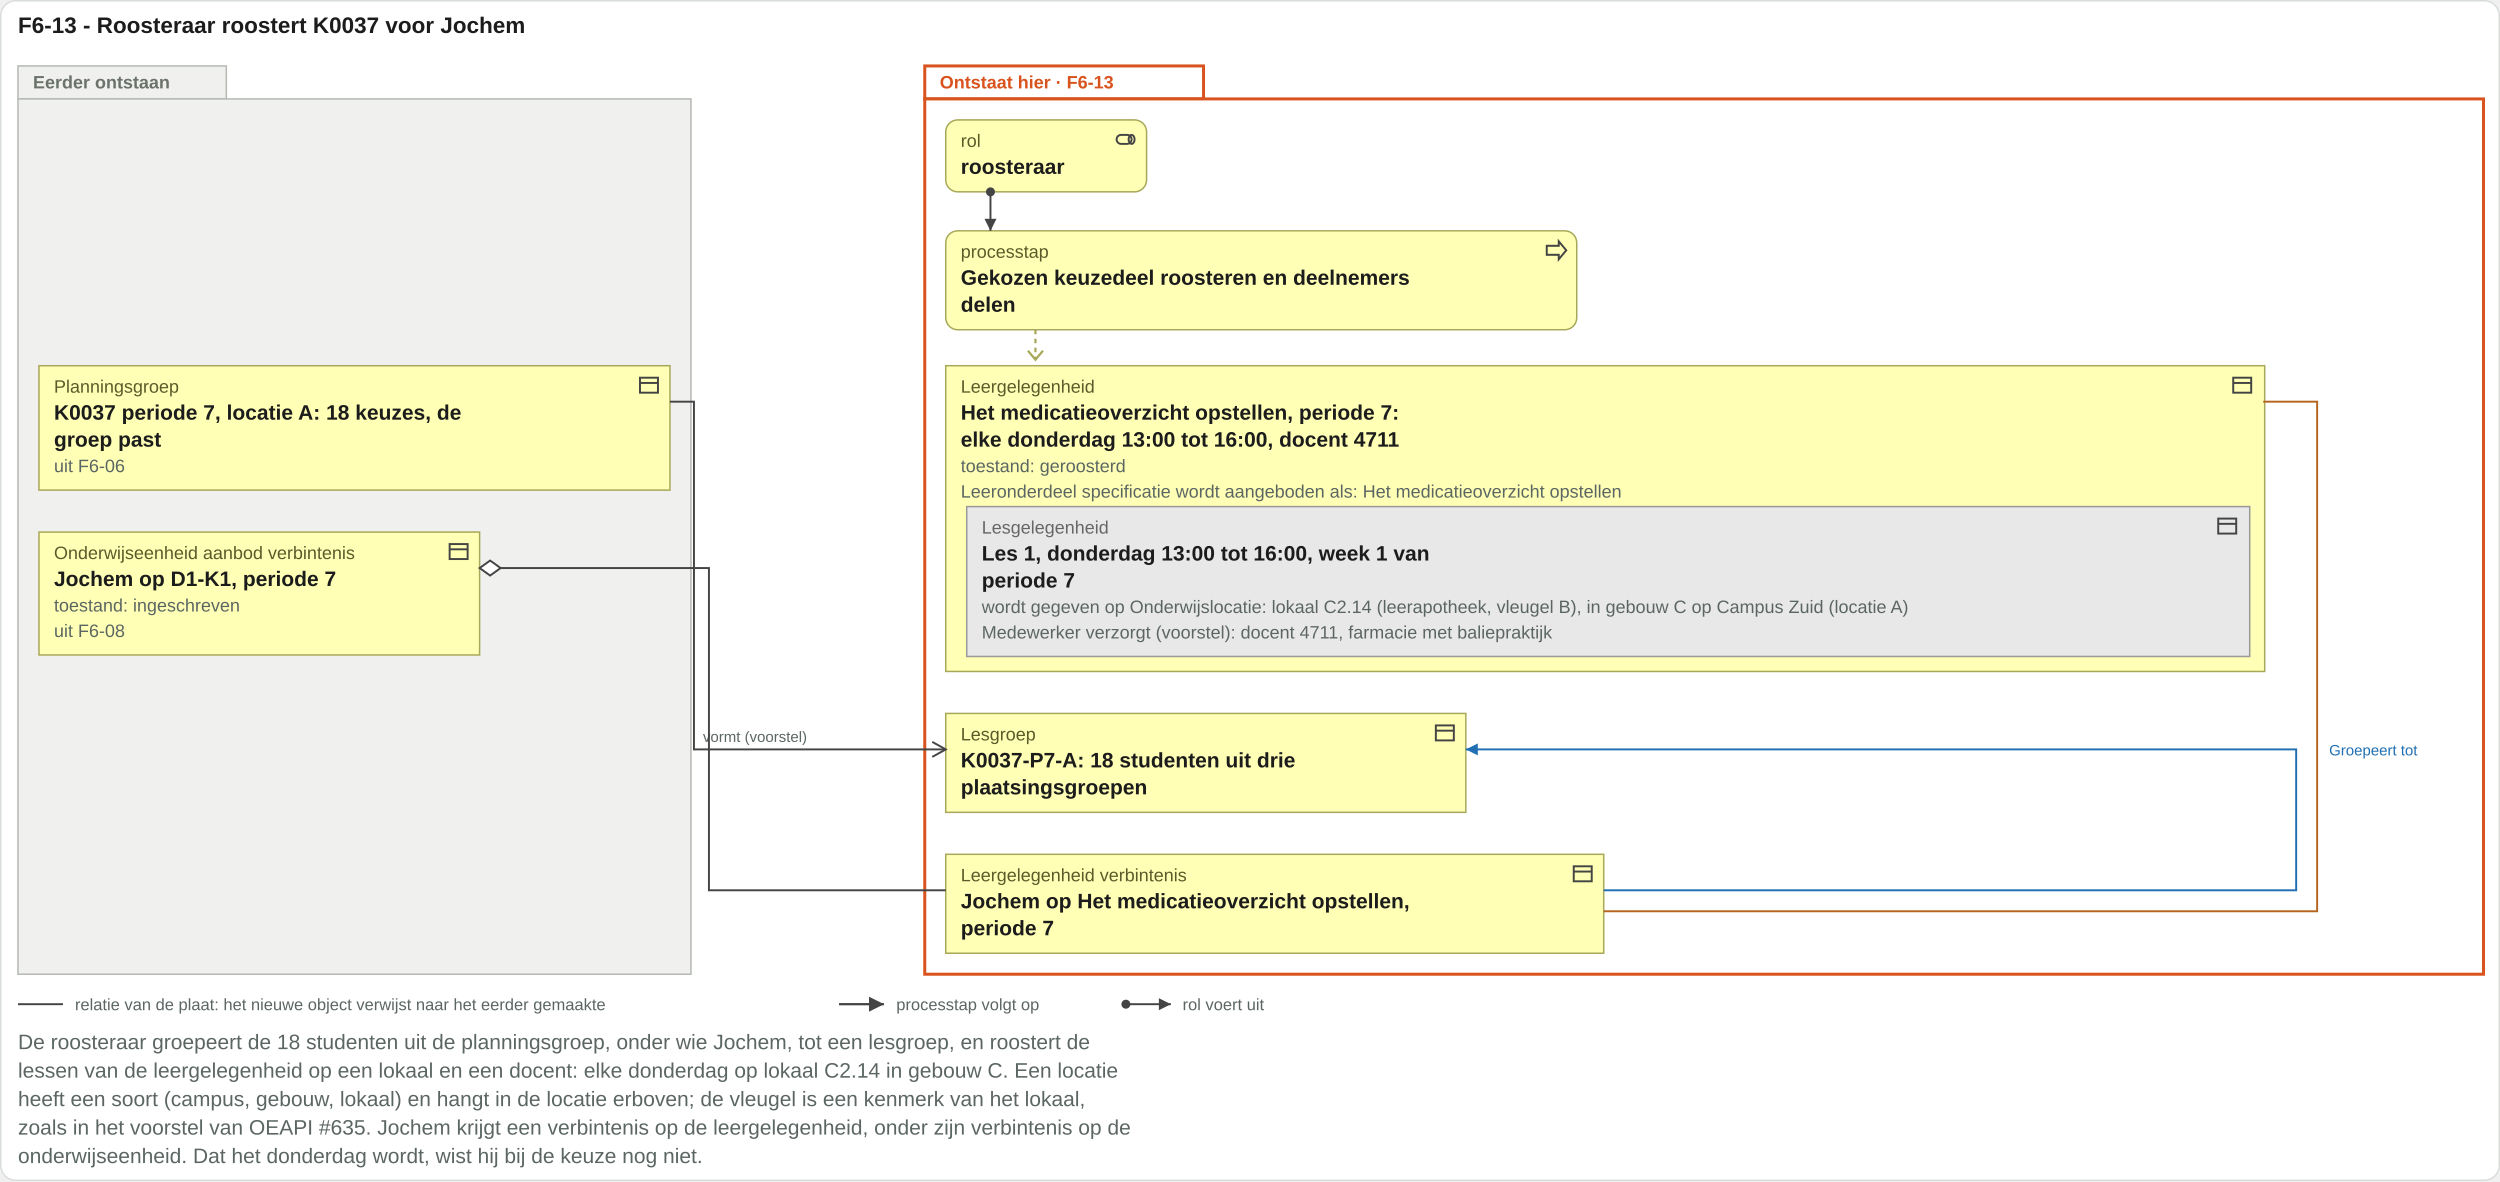
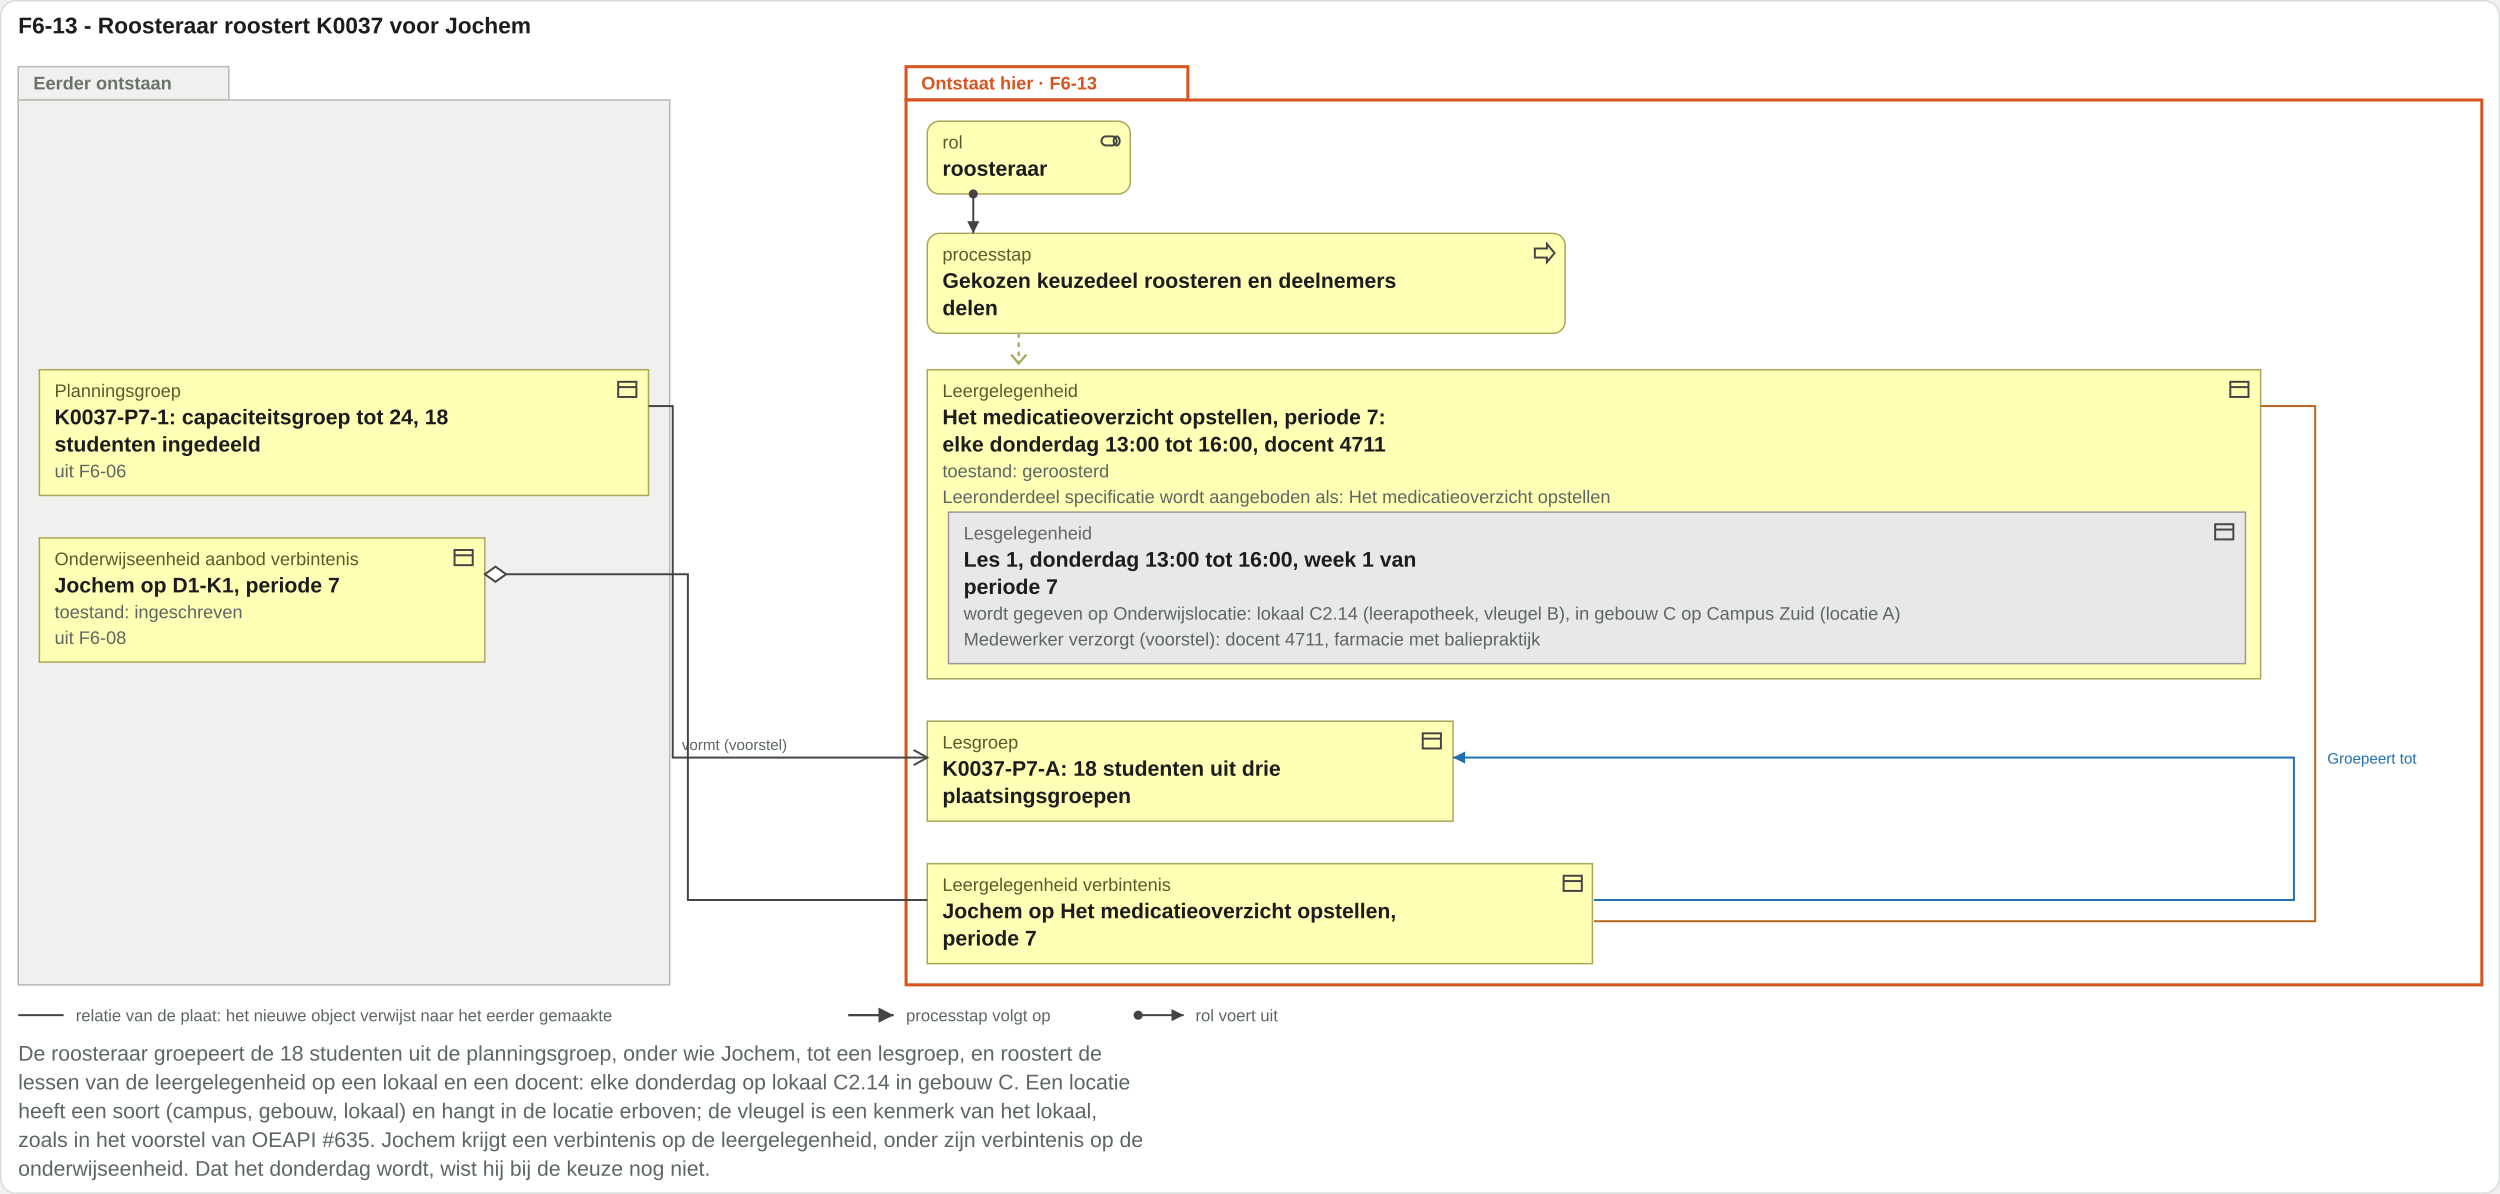
- <svg xmlns="http://www.w3.org/2000/svg" viewBox="0 0 1668 788" width="1668" height="788">
-   <rect x="0.5" y="0.5" width="1667" height="787" rx="10" fill="#ffffff" stroke="#d8ddda" />
+ <svg xmlns="http://www.w3.org/2000/svg" viewBox="0 0 1650 788" width="1650" height="788">
+   <rect x="0.5" y="0.5" width="1649" height="787" rx="10" fill="#ffffff" stroke="#d8ddda" />
  <text x="12" y="22" font-family="Arial, Helvetica, sans-serif" font-size="15" font-weight="bold" fill="#1c1c1c" text-anchor="start">F6-13 - Roosteraar roostert K0037 voor Jochem</text>
  <rect x="12" y="44" width="139" height="22" fill="#f0f1ef" stroke="#b4b9b3" />
-   <rect class="vlak-eerder" x="12" y="66" width="449" height="584" fill="#f0f1ef" stroke="#b4b9b3" />
+   <rect class="vlak-eerder" x="12" y="66" width="430" height="584" fill="#f0f1ef" stroke="#b4b9b3" />
  <text x="22" y="59" font-family="Arial, Helvetica, sans-serif" font-size="12" font-weight="bold" fill="#6b726c" text-anchor="start">Eerder ontstaan</text>
-   <rect x="617" y="44" width="186" height="22" fill="#ffffff" stroke="#d9531e" stroke-width="2" />
-   <rect class="vlak-hier" x="617" y="66" width="1040" height="584" fill="#ffffff" stroke="#d9531e" stroke-width="2" />
-   <text x="627" y="59" font-family="Arial, Helvetica, sans-serif" font-size="12" font-weight="bold" fill="#d9531e" text-anchor="start">Ontstaat hier · F6-13</text>
-   <rect x="631" y="80" width="134" height="48" rx="8" fill="#ffffb5" stroke="#a8a85a" />
-   <g transform="translate(743,85)" fill="none" stroke="#444" stroke-width="1.3">
+   <rect x="598" y="44" width="186" height="22" fill="#ffffff" stroke="#d9531e" stroke-width="2" />
+   <rect class="vlak-hier" x="598" y="66" width="1040" height="584" fill="#ffffff" stroke="#d9531e" stroke-width="2" />
+   <text x="608" y="59" font-family="Arial, Helvetica, sans-serif" font-size="12" font-weight="bold" fill="#d9531e" text-anchor="start">Ontstaat hier · F6-13</text>
+   <rect x="612" y="80" width="134" height="48" rx="8" fill="#ffffb5" stroke="#a8a85a" />
+   <g transform="translate(725,85)" fill="none" stroke="#444" stroke-width="1.3">
    <rect x="2" y="5" width="10" height="6" rx="3" />
    <ellipse cx="12" cy="8" rx="2" ry="3" />
  </g>
-   <text x="641" y="98" font-family="Arial, Helvetica, sans-serif" font-size="12" fill="#5a5a2a" text-anchor="start">rol</text>
-   <text x="641" y="116" font-family="Arial, Helvetica, sans-serif" font-size="14" font-weight="bold" fill="#1c1c1c" text-anchor="start">roosteraar</text>
-   <rect x="631" y="154" width="421" height="66" rx="8" fill="#ffffb5" stroke="#a8a85a" />
-   <g transform="translate(1030,159)" fill="none" stroke="#444" stroke-width="1.3">
+   <text x="622" y="98" font-family="Arial, Helvetica, sans-serif" font-size="12" fill="#5a5a2a" text-anchor="start">rol</text>
+   <text x="622" y="116" font-family="Arial, Helvetica, sans-serif" font-size="14" font-weight="bold" fill="#1c1c1c" text-anchor="start">roosteraar</text>
+   <rect x="612" y="154" width="421" height="66" rx="8" fill="#ffffb5" stroke="#a8a85a" />
+   <g transform="translate(1011,159)" fill="none" stroke="#444" stroke-width="1.3">
    <path d="M2 5h8V2l5 6-5 6v-3H2z" />
  </g>
-   <text x="641" y="172" font-family="Arial, Helvetica, sans-serif" font-size="12" fill="#5a5a2a" text-anchor="start">processtap</text>
-   <text x="641" y="190" font-family="Arial, Helvetica, sans-serif" font-size="14" font-weight="bold" fill="#1c1c1c" text-anchor="start">Gekozen keuzedeel roosteren en deelnemers</text>
-   <text x="641" y="208" font-family="Arial, Helvetica, sans-serif" font-size="14" font-weight="bold" fill="#1c1c1c" text-anchor="start">delen</text>
-   <path class="toewijzing" d="M660.84 128V154" stroke="#444" stroke-width="1.3" fill="none" />
-   <circle cx="660.84" cy="128" r="3" fill="#444" />
-   <path d="M660.84 154l-4 -8h8z" fill="#444" />
-   <path d="M690.84 220 V240" stroke="#a8a85a" stroke-width="1.5" stroke-dasharray="3 3" />
-   <path d="M685.84 234 l5 6 5 -6" fill="none" stroke="#a8a85a" stroke-width="1.5" />
-   <rect x="26" y="244" width="421" height="83" rx="0" fill="#ffffb5" stroke="#a8a85a" />
-   <g transform="translate(425,249)" fill="none" stroke="#444" stroke-width="1.3">
+   <text x="622" y="172" font-family="Arial, Helvetica, sans-serif" font-size="12" fill="#5a5a2a" text-anchor="start">processtap</text>
+   <text x="622" y="190" font-family="Arial, Helvetica, sans-serif" font-size="14" font-weight="bold" fill="#1c1c1c" text-anchor="start">Gekozen keuzedeel roosteren en deelnemers</text>
+   <text x="622" y="208" font-family="Arial, Helvetica, sans-serif" font-size="14" font-weight="bold" fill="#1c1c1c" text-anchor="start">delen</text>
+   <path class="toewijzing" d="M642.36 128V154" stroke="#444" stroke-width="1.3" fill="none" />
+   <circle cx="642.36" cy="128" r="3" fill="#444" />
+   <path d="M642.36 154l-4 -8h8z" fill="#444" />
+   <path d="M672.36 220 V240" stroke="#a8a85a" stroke-width="1.5" stroke-dasharray="3 3" />
+   <path d="M667.36 234 l5 6 5 -6" fill="none" stroke="#a8a85a" stroke-width="1.5" />
+   <rect x="26" y="244" width="402" height="83" rx="0" fill="#ffffb5" stroke="#a8a85a" />
+   <g transform="translate(406,249)" fill="none" stroke="#444" stroke-width="1.3">
    <rect x="2" y="3" width="12" height="10" />
    <path d="M2 6.5h12" />
  </g>
  <text x="36" y="262" font-family="Arial, Helvetica, sans-serif" font-size="12" fill="#5a5a2a" text-anchor="start">Planningsgroep</text>
-   <text x="36" y="280" font-family="Arial, Helvetica, sans-serif" font-size="14" font-weight="bold" fill="#1c1c1c" text-anchor="start">K0037 periode 7, locatie A: 18 keuzes, de</text>
-   <text x="36" y="298" font-family="Arial, Helvetica, sans-serif" font-size="14" font-weight="bold" fill="#1c1c1c" text-anchor="start">groep past</text>
+   <text x="36" y="280" font-family="Arial, Helvetica, sans-serif" font-size="14" font-weight="bold" fill="#1c1c1c" text-anchor="start">K0037-P7-1: capaciteitsgroep tot 24, 18</text>
+   <text x="36" y="298" font-family="Arial, Helvetica, sans-serif" font-size="14" font-weight="bold" fill="#1c1c1c" text-anchor="start">studenten ingedeeld</text>
  <text x="36" y="315" font-family="Arial, Helvetica, sans-serif" font-size="12" fill="#5b6663" text-anchor="start">uit F6-06</text>
  <rect x="26" y="355" width="294" height="82" rx="0" fill="#ffffb5" stroke="#a8a85a" />
  <g transform="translate(298,360)" fill="none" stroke="#444" stroke-width="1.3">
    <rect x="2" y="3" width="12" height="10" />
    <path d="M2 6.5h12" />
  </g>
  <text x="36" y="373" font-family="Arial, Helvetica, sans-serif" font-size="12" fill="#5a5a2a" text-anchor="start">Onderwijseenheid aanbod verbintenis</text>
  <text x="36" y="391" font-family="Arial, Helvetica, sans-serif" font-size="14" font-weight="bold" fill="#1c1c1c" text-anchor="start">Jochem op D1-K1, periode 7</text>
  <text x="36" y="408" font-family="Arial, Helvetica, sans-serif" font-size="12" fill="#5b6663" text-anchor="start">toestand: ingeschreven</text>
  <text x="36" y="425" font-family="Arial, Helvetica, sans-serif" font-size="12" fill="#5b6663" text-anchor="start">uit F6-08</text>
-   <rect x="631" y="244" width="880" height="204" rx="0" fill="#ffffb5" stroke="#a8a85a" />
-   <g transform="translate(1488,249)" fill="none" stroke="#444" stroke-width="1.3">
+   <rect x="612" y="244" width="880" height="204" rx="0" fill="#ffffb5" stroke="#a8a85a" />
+   <g transform="translate(1470,249)" fill="none" stroke="#444" stroke-width="1.3">
    <rect x="2" y="3" width="12" height="10" />
    <path d="M2 6.5h12" />
  </g>
-   <text x="641" y="262" font-family="Arial, Helvetica, sans-serif" font-size="12" fill="#5a5a2a" text-anchor="start">Leergelegenheid</text>
-   <rect x="645" y="338" width="856" height="100" rx="0" fill="#e8e8e8" stroke="#9a9a9a" />
-   <g transform="translate(1478,343)" fill="none" stroke="#444" stroke-width="1.3">
+   <text x="622" y="262" font-family="Arial, Helvetica, sans-serif" font-size="12" fill="#5a5a2a" text-anchor="start">Leergelegenheid</text>
+   <rect x="626" y="338" width="856" height="100" rx="0" fill="#e8e8e8" stroke="#9a9a9a" />
+   <g transform="translate(1460,343)" fill="none" stroke="#444" stroke-width="1.3">
    <rect x="2" y="3" width="12" height="10" />
    <path d="M2 6.5h12" />
  </g>
-   <text x="655" y="356" font-family="Arial, Helvetica, sans-serif" font-size="12" fill="#666666" text-anchor="start">Lesgelegenheid</text>
-   <text x="655" y="374" font-family="Arial, Helvetica, sans-serif" font-size="14" font-weight="bold" fill="#1c1c1c" text-anchor="start">Les 1, donderdag 13:00 tot 16:00, week 1 van</text>
-   <text x="655" y="392" font-family="Arial, Helvetica, sans-serif" font-size="14" font-weight="bold" fill="#1c1c1c" text-anchor="start">periode 7</text>
-   <text x="655" y="409" font-family="Arial, Helvetica, sans-serif" font-size="12" fill="#5b6663" text-anchor="start">wordt gegeven op Onderwijslocatie: lokaal C2.14 (leerapotheek, vleugel B), in gebouw C op Campus Zuid (locatie A)</text>
-   <text x="655" y="426" font-family="Arial, Helvetica, sans-serif" font-size="12" fill="#5b6663" text-anchor="start">Medewerker verzorgt (voorstel): docent 4711, farmacie met baliepraktijk</text>
-   <text x="641" y="280" font-family="Arial, Helvetica, sans-serif" font-size="14" font-weight="bold" fill="#1c1c1c" text-anchor="start">Het medicatieoverzicht opstellen, periode 7:</text>
-   <text x="641" y="298" font-family="Arial, Helvetica, sans-serif" font-size="14" font-weight="bold" fill="#1c1c1c" text-anchor="start">elke donderdag 13:00 tot 16:00, docent 4711</text>
-   <text x="641" y="315" font-family="Arial, Helvetica, sans-serif" font-size="12" fill="#5b6663" text-anchor="start">toestand: geroosterd</text>
-   <text x="641" y="332" font-family="Arial, Helvetica, sans-serif" font-size="12" fill="#5b6663" text-anchor="start">Leeronderdeel specificatie wordt aangeboden als: Het medicatieoverzicht opstellen</text>
-   <rect x="631" y="476" width="347" height="66" rx="0" fill="#ffffb5" stroke="#a8a85a" />
-   <g transform="translate(956,481)" fill="none" stroke="#444" stroke-width="1.3">
+   <text x="636" y="356" font-family="Arial, Helvetica, sans-serif" font-size="12" fill="#666666" text-anchor="start">Lesgelegenheid</text>
+   <text x="636" y="374" font-family="Arial, Helvetica, sans-serif" font-size="14" font-weight="bold" fill="#1c1c1c" text-anchor="start">Les 1, donderdag 13:00 tot 16:00, week 1 van</text>
+   <text x="636" y="392" font-family="Arial, Helvetica, sans-serif" font-size="14" font-weight="bold" fill="#1c1c1c" text-anchor="start">periode 7</text>
+   <text x="636" y="409" font-family="Arial, Helvetica, sans-serif" font-size="12" fill="#5b6663" text-anchor="start">wordt gegeven op Onderwijslocatie: lokaal C2.14 (leerapotheek, vleugel B), in gebouw C op Campus Zuid (locatie A)</text>
+   <text x="636" y="426" font-family="Arial, Helvetica, sans-serif" font-size="12" fill="#5b6663" text-anchor="start">Medewerker verzorgt (voorstel): docent 4711, farmacie met baliepraktijk</text>
+   <text x="622" y="280" font-family="Arial, Helvetica, sans-serif" font-size="14" font-weight="bold" fill="#1c1c1c" text-anchor="start">Het medicatieoverzicht opstellen, periode 7:</text>
+   <text x="622" y="298" font-family="Arial, Helvetica, sans-serif" font-size="14" font-weight="bold" fill="#1c1c1c" text-anchor="start">elke donderdag 13:00 tot 16:00, docent 4711</text>
+   <text x="622" y="315" font-family="Arial, Helvetica, sans-serif" font-size="12" fill="#5b6663" text-anchor="start">toestand: geroosterd</text>
+   <text x="622" y="332" font-family="Arial, Helvetica, sans-serif" font-size="12" fill="#5b6663" text-anchor="start">Leeronderdeel specificatie wordt aangeboden als: Het medicatieoverzicht opstellen</text>
+   <rect x="612" y="476" width="347" height="66" rx="0" fill="#ffffb5" stroke="#a8a85a" />
+   <g transform="translate(937,481)" fill="none" stroke="#444" stroke-width="1.3">
    <rect x="2" y="3" width="12" height="10" />
    <path d="M2 6.5h12" />
  </g>
-   <text x="641" y="494" font-family="Arial, Helvetica, sans-serif" font-size="12" fill="#5a5a2a" text-anchor="start">Lesgroep</text>
-   <text x="641" y="512" font-family="Arial, Helvetica, sans-serif" font-size="14" font-weight="bold" fill="#1c1c1c" text-anchor="start">K0037-P7-A: 18 studenten uit drie</text>
-   <text x="641" y="530" font-family="Arial, Helvetica, sans-serif" font-size="14" font-weight="bold" fill="#1c1c1c" text-anchor="start">plaatsingsgroepen</text>
-   <rect x="631" y="570" width="439" height="66" rx="0" fill="#ffffb5" stroke="#a8a85a" />
-   <g transform="translate(1048,575)" fill="none" stroke="#444" stroke-width="1.3">
+   <text x="622" y="494" font-family="Arial, Helvetica, sans-serif" font-size="12" fill="#5a5a2a" text-anchor="start">Lesgroep</text>
+   <text x="622" y="512" font-family="Arial, Helvetica, sans-serif" font-size="14" font-weight="bold" fill="#1c1c1c" text-anchor="start">K0037-P7-A: 18 studenten uit drie</text>
+   <text x="622" y="530" font-family="Arial, Helvetica, sans-serif" font-size="14" font-weight="bold" fill="#1c1c1c" text-anchor="start">plaatsingsgroepen</text>
+   <rect x="612" y="570" width="439" height="66" rx="0" fill="#ffffb5" stroke="#a8a85a" />
+   <g transform="translate(1030,575)" fill="none" stroke="#444" stroke-width="1.3">
    <rect x="2" y="3" width="12" height="10" />
    <path d="M2 6.5h12" />
  </g>
-   <text x="641" y="588" font-family="Arial, Helvetica, sans-serif" font-size="12" fill="#5a5a2a" text-anchor="start">Leergelegenheid verbintenis</text>
-   <text x="641" y="606" font-family="Arial, Helvetica, sans-serif" font-size="14" font-weight="bold" fill="#1c1c1c" text-anchor="start">Jochem op Het medicatieoverzicht opstellen,</text>
-   <text x="641" y="624" font-family="Arial, Helvetica, sans-serif" font-size="14" font-weight="bold" fill="#1c1c1c" text-anchor="start">periode 7</text>
-   <path d="M1070 594H1532V500H978" stroke="#1f6fb2" stroke-width="1.3" fill="none" />
-   <path d="M978 500l8 -4v8z" fill="#1f6fb2" />
-   <text x="1554" y="504" font-family="Arial, Helvetica, sans-serif" font-size="10" fill="#1f6fb2" text-anchor="start">Groepeert tot</text>
-   <path d="M1070 608H1546V268H1510" stroke="#b5651d" stroke-width="1.3" fill="none" />
-   <path class="herkomstlijn" d="M447 268H463V500H631" stroke="#444" stroke-width="1.3" fill="none" />
-   <path d="M622 495L631 500L622 505" fill="none" stroke="#444" stroke-width="1.3" />
-   <text x="469" y="495" font-family="Arial, Helvetica, sans-serif" font-size="10" fill="#5b6663" text-anchor="start">vormt (voorstel)</text>
-   <path class="herkomstlijn" d="M320 379H473V594H631" stroke="#444" stroke-width="1.3" fill="none" />
+   <text x="622" y="588" font-family="Arial, Helvetica, sans-serif" font-size="12" fill="#5a5a2a" text-anchor="start">Leergelegenheid verbintenis</text>
+   <text x="622" y="606" font-family="Arial, Helvetica, sans-serif" font-size="14" font-weight="bold" fill="#1c1c1c" text-anchor="start">Jochem op Het medicatieoverzicht opstellen,</text>
+   <text x="622" y="624" font-family="Arial, Helvetica, sans-serif" font-size="14" font-weight="bold" fill="#1c1c1c" text-anchor="start">periode 7</text>
+   <path d="M1052 594H1514V500H959" stroke="#1f6fb2" stroke-width="1.3" fill="none" />
+   <path d="M959 500l8 -4v8z" fill="#1f6fb2" />
+   <text x="1536" y="504" font-family="Arial, Helvetica, sans-serif" font-size="10" fill="#1f6fb2" text-anchor="start">Groepeert tot</text>
+   <path d="M1052 608H1528V268H1492" stroke="#b5651d" stroke-width="1.3" fill="none" />
+   <path class="herkomstlijn" d="M428 268H444V500H612" stroke="#444" stroke-width="1.3" fill="none" />
+   <path d="M603 495L612 500L603 505" fill="none" stroke="#444" stroke-width="1.3" />
+   <text x="450" y="495" font-family="Arial, Helvetica, sans-serif" font-size="10" fill="#5b6663" text-anchor="start">vormt (voorstel)</text>
+   <path class="herkomstlijn" d="M320 379H454V594H612" stroke="#444" stroke-width="1.3" fill="none" />
  <path d="M320 379l7 -5l7 5l-7 5z" fill="#ffffff" stroke="#444" stroke-width="1.3" />
  <path d="M12 670H42" stroke="#444" stroke-width="1.3" />
  <text x="50" y="674" font-family="Arial, Helvetica, sans-serif" font-size="11" fill="#5b6663" text-anchor="start">relatie van de plaat: het nieuwe object verwijst naar het eerder gemaakte</text>
  <path d="M559.8 670H589.8" stroke="#444" stroke-width="1.5" />
  <path d="M589.8 670l-10 -5v10z" fill="#444" />
  <text x="598" y="674" font-family="Arial, Helvetica, sans-serif" font-size="11" fill="#5b6663" text-anchor="start">processtap volgt op</text>
  <circle cx="751.2" cy="670" r="3" fill="#444" />
  <path d="M751.2 670H781.2" stroke="#444" stroke-width="1.3" />
  <path d="M781.2 670l-8 -4v8z" fill="#444" />
  <text x="789" y="674" font-family="Arial, Helvetica, sans-serif" font-size="11" fill="#5b6663" text-anchor="start">rol voert uit</text>
  <text x="12" y="700" font-family="Arial, Helvetica, sans-serif" font-size="14" fill="#5b6663" text-anchor="start">De roosteraar groepeert de 18 studenten uit de planningsgroep, onder wie Jochem, tot een lesgroep, en roostert de</text>
  <text x="12" y="719" font-family="Arial, Helvetica, sans-serif" font-size="14" fill="#5b6663" text-anchor="start">lessen van de leergelegenheid op een lokaal en een docent: elke donderdag op lokaal C2.14 in gebouw C. Een locatie</text>
  <text x="12" y="738" font-family="Arial, Helvetica, sans-serif" font-size="14" fill="#5b6663" text-anchor="start">heeft een soort (campus, gebouw, lokaal) en hangt in de locatie erboven; de vleugel is een kenmerk van het lokaal,</text>
  <text x="12" y="757" font-family="Arial, Helvetica, sans-serif" font-size="14" fill="#5b6663" text-anchor="start">zoals in het voorstel van OEAPI #635. Jochem krijgt een verbintenis op de leergelegenheid, onder zijn verbintenis op de</text>
  <text x="12" y="776" font-family="Arial, Helvetica, sans-serif" font-size="14" fill="#5b6663" text-anchor="start">onderwijseenheid. Dat het donderdag wordt, wist hij bij de keuze nog niet.</text>
</svg>
